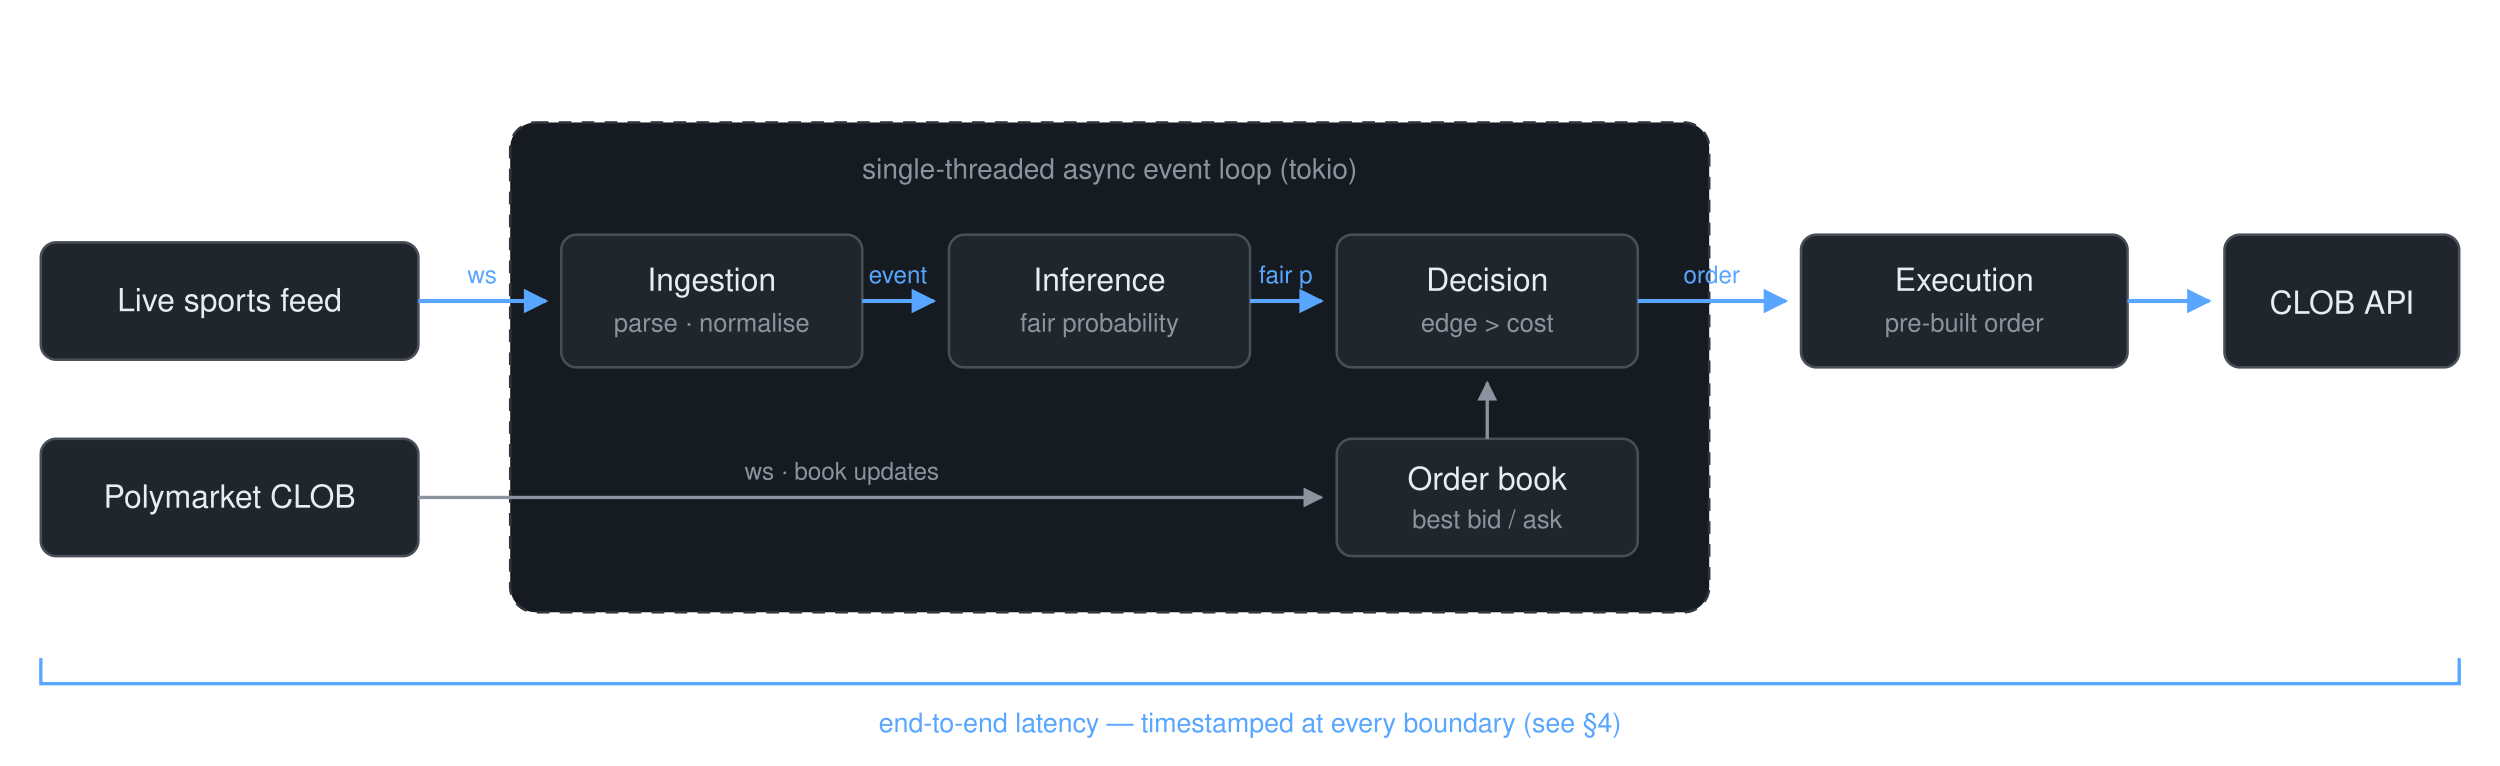
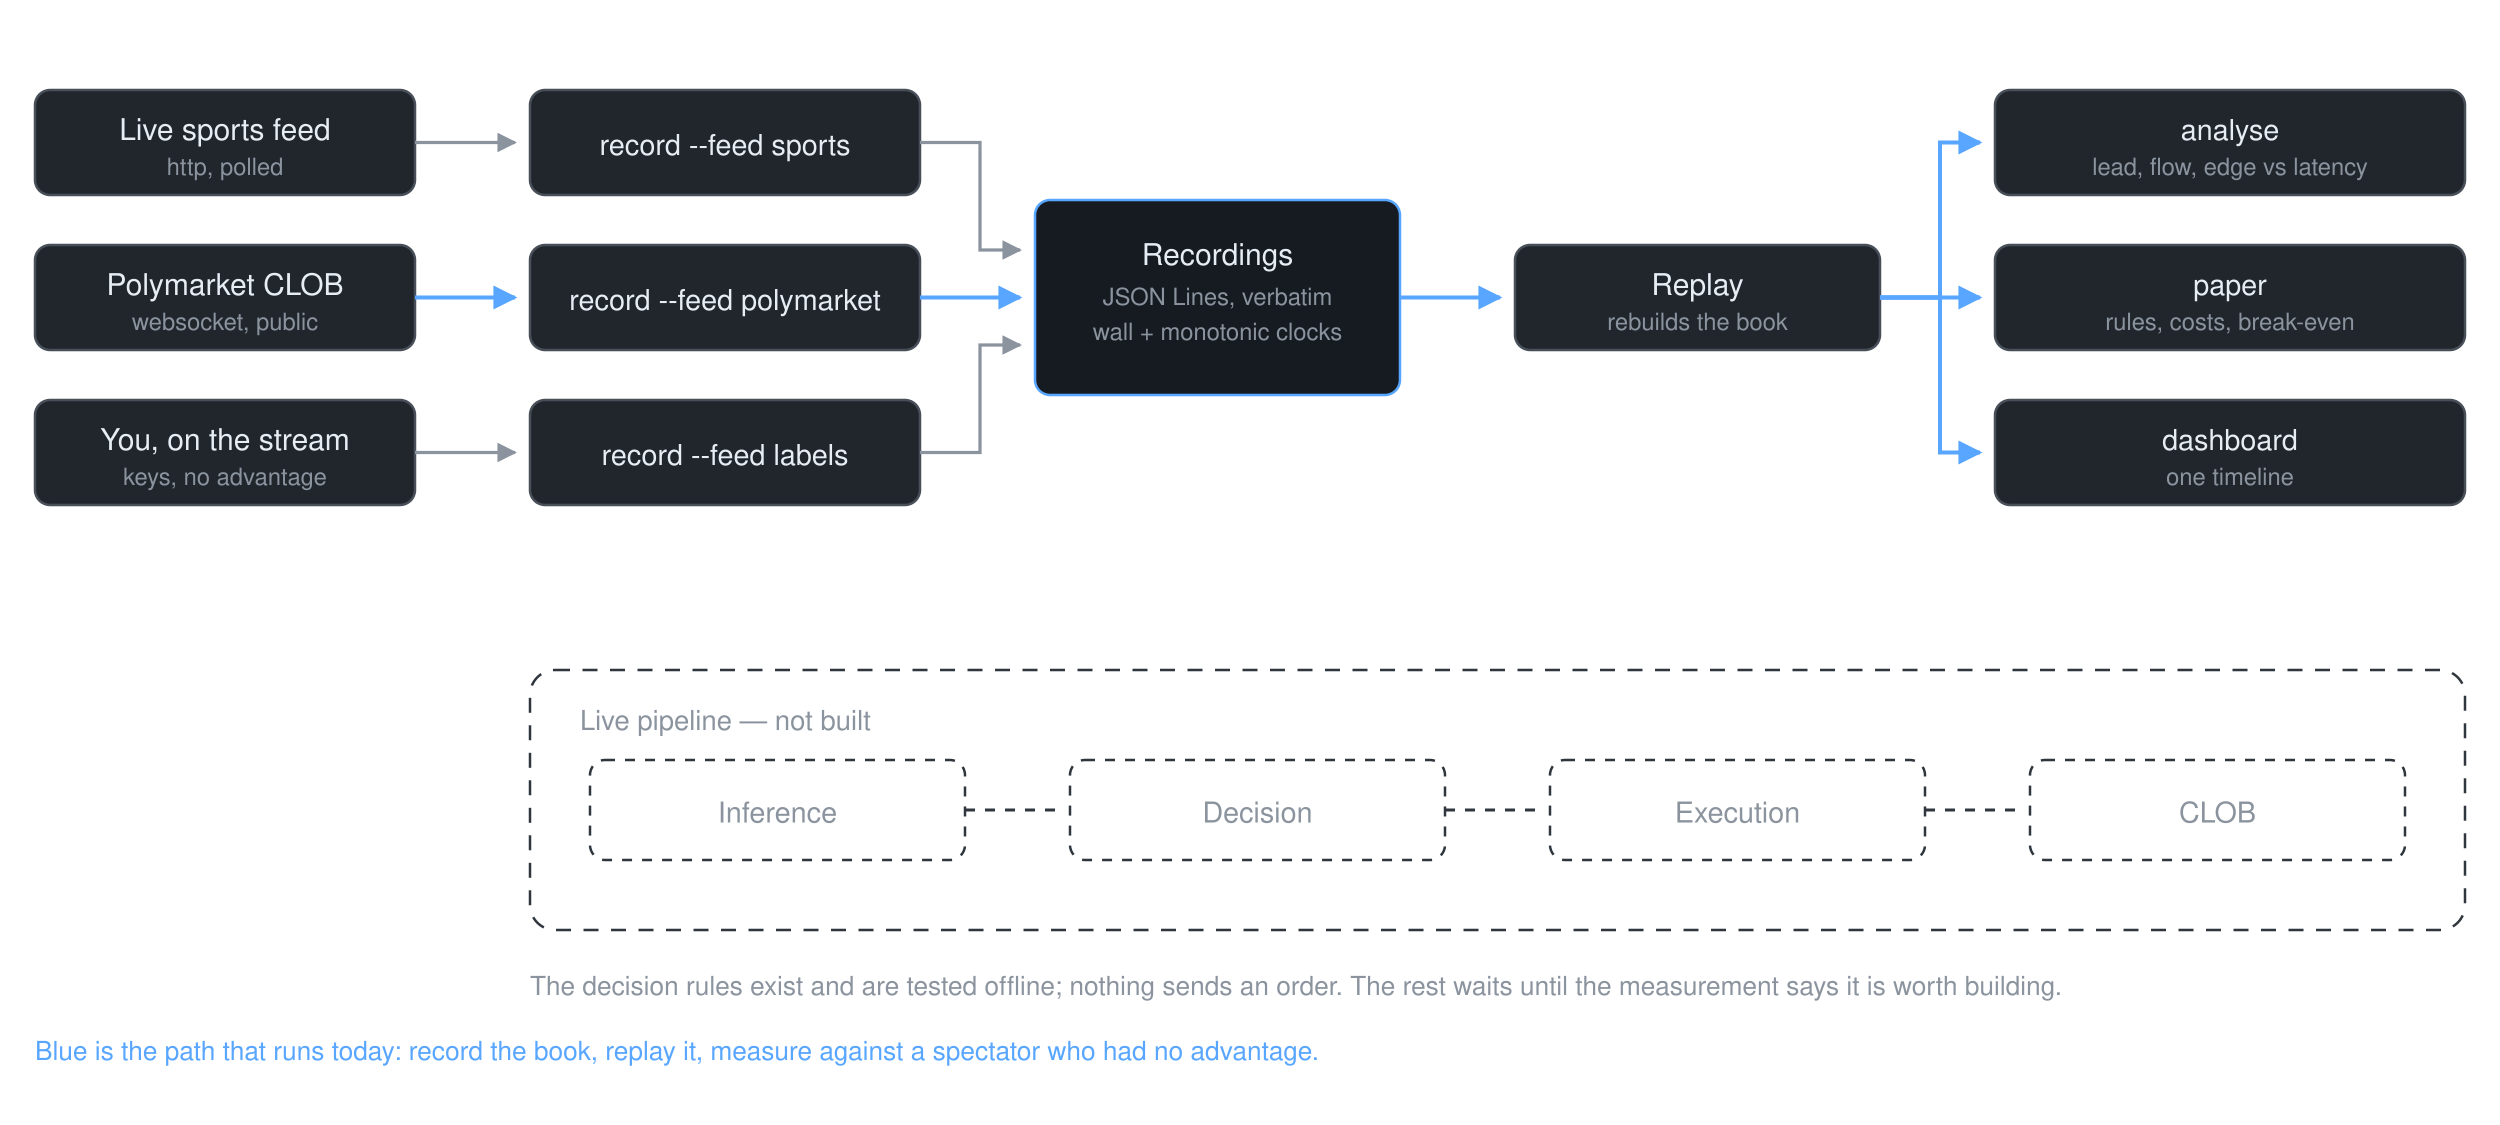
- <svg xmlns="http://www.w3.org/2000/svg" viewBox="0 0 980 300" width="980" height="300" role="img" aria-label="Two websocket feeds enter a single-threaded event loop: the sports feed is parsed into events, scored into a fair probability and compared against the order book before an order is sent to the Polymarket CLOB. Latency is timestamped at every boundary.">
+ <svg xmlns="http://www.w3.org/2000/svg" viewBox="0 0 1000 450" width="1000" height="450" role="img" aria-label="Three feeds are recorded to disk with two clocks each. A replay rebuilds the order book from the recordings and feeds the analysis, the paper trader and the dashboard. The live trading pipeline is drawn dashed because it has not been built.">
  <defs>
    <marker id="arrow" viewBox="0 0 10 10" refX="9" refY="5" markerWidth="6" markerHeight="6" orient="auto-start-reverse">
      <path d="M0,0 L10,5 L0,10 z" fill="#8b949e" />
    </marker>
    <marker id="arrow-hot" viewBox="0 0 10 10" refX="9" refY="5" markerWidth="6" markerHeight="6" orient="auto-start-reverse">
      <path d="M0,0 L10,5 L0,10 z" fill="#58a6ff" />
    </marker>
  </defs>
  <g font-family="-apple-system, BlinkMacSystemFont, 'Segoe UI', Helvetica, Arial, sans-serif">
-     <rect x="200" y="48" width="470" height="192" rx="10" fill="#161b22" stroke="#30363d" stroke-width="1" stroke-dasharray="5 4" />
-     <text x="435" y="70" text-anchor="middle" font-size="11" fill="#8b949e">single-threaded async event loop (tokio)</text>
-     <rect x="16" y="95" width="148" height="46" rx="6" fill="#21262d" stroke="#484f58" />
-     <text x="90" y="122" text-anchor="middle" font-size="12.5" fill="#e6edf3">Live sports feed</text>
-     <rect x="16" y="172" width="148" height="46" rx="6" fill="#21262d" stroke="#484f58" />
-     <text x="90" y="199" text-anchor="middle" font-size="12.5" fill="#e6edf3">Polymarket CLOB</text>
-     <rect x="220" y="92" width="118" height="52" rx="6" fill="#21262d" stroke="#484f58" />
-     <text x="279" y="114" text-anchor="middle" font-size="12.5" fill="#e6edf3">Ingestion</text>
-     <text x="279" y="130" text-anchor="middle" font-size="10" fill="#8b949e">parse · normalise</text>
-     <rect x="372" y="92" width="118" height="52" rx="6" fill="#21262d" stroke="#484f58" />
-     <text x="431" y="114" text-anchor="middle" font-size="12.5" fill="#e6edf3">Inference</text>
-     <text x="431" y="130" text-anchor="middle" font-size="10" fill="#8b949e">fair probability</text>
-     <rect x="524" y="92" width="118" height="52" rx="6" fill="#21262d" stroke="#484f58" />
-     <text x="583" y="114" text-anchor="middle" font-size="12.5" fill="#e6edf3">Decision</text>
-     <text x="583" y="130" text-anchor="middle" font-size="10" fill="#8b949e">edge &gt; cost</text>
-     <rect x="524" y="172" width="118" height="46" rx="6" fill="#21262d" stroke="#484f58" />
-     <text x="583" y="192" text-anchor="middle" font-size="12.5" fill="#e6edf3">Order book</text>
-     <text x="583" y="207" text-anchor="middle" font-size="10" fill="#8b949e">best bid / ask</text>
-     <rect x="706" y="92" width="128" height="52" rx="6" fill="#21262d" stroke="#484f58" />
-     <text x="770" y="114" text-anchor="middle" font-size="12.5" fill="#e6edf3">Execution</text>
-     <text x="770" y="130" text-anchor="middle" font-size="10" fill="#8b949e">pre-built order</text>
-     <rect x="872" y="92" width="92" height="52" rx="6" fill="#21262d" stroke="#484f58" />
-     <text x="918" y="123" text-anchor="middle" font-size="12.5" fill="#e6edf3">CLOB API</text>
+     <rect x="14" y="36" width="152" height="42" rx="6" fill="#21262d" stroke="#484f58" />
+     <text x="90" y="56" text-anchor="middle" font-size="12" fill="#e6edf3">Live sports feed</text>
+     <text x="90" y="70" text-anchor="middle" font-size="9.5" fill="#8b949e">http, polled</text>
+     <rect x="14" y="98" width="152" height="42" rx="6" fill="#21262d" stroke="#484f58" />
+     <text x="90" y="118" text-anchor="middle" font-size="12" fill="#e6edf3">Polymarket CLOB</text>
+     <text x="90" y="132" text-anchor="middle" font-size="9.5" fill="#8b949e">websocket, public</text>
+     <rect x="14" y="160" width="152" height="42" rx="6" fill="#21262d" stroke="#484f58" />
+     <text x="90" y="180" text-anchor="middle" font-size="12" fill="#e6edf3">You, on the stream</text>
+     <text x="90" y="194" text-anchor="middle" font-size="9.5" fill="#8b949e">keys, no advantage</text>
+     <rect x="212" y="36" width="156" height="42" rx="6" fill="#21262d" stroke="#484f58" />
+     <text x="290" y="62" text-anchor="middle" font-size="11.5" fill="#e6edf3">record --feed sports</text>
+     <rect x="212" y="98" width="156" height="42" rx="6" fill="#21262d" stroke="#484f58" />
+     <text x="290" y="124" text-anchor="middle" font-size="11.5" fill="#e6edf3">record --feed polymarket</text>
+     <rect x="212" y="160" width="156" height="42" rx="6" fill="#21262d" stroke="#484f58" />
+     <text x="290" y="186" text-anchor="middle" font-size="11.5" fill="#e6edf3">record --feed labels</text>
+     <rect x="414" y="80" width="146" height="78" rx="6" fill="#161b22" stroke="#58a6ff" />
+     <text x="487" y="106" text-anchor="middle" font-size="12" fill="#e6edf3">Recordings</text>
+     <text x="487" y="122" text-anchor="middle" font-size="9.5" fill="#8b949e">JSON Lines, verbatim</text>
+     <text x="487" y="136" text-anchor="middle" font-size="9.5" fill="#8b949e">wall + monotonic clocks</text>
+     <rect x="606" y="98" width="146" height="42" rx="6" fill="#21262d" stroke="#484f58" />
+     <text x="679" y="118" text-anchor="middle" font-size="12" fill="#e6edf3">Replay</text>
+     <text x="679" y="132" text-anchor="middle" font-size="9.5" fill="#8b949e">rebuilds the book</text>
+     <rect x="798" y="36" width="188" height="42" rx="6" fill="#21262d" stroke="#484f58" />
+     <text x="892" y="56" text-anchor="middle" font-size="11.5" fill="#e6edf3">analyse</text>
+     <text x="892" y="70" text-anchor="middle" font-size="9.5" fill="#8b949e">lead, flow, edge vs latency</text>
+     <rect x="798" y="98" width="188" height="42" rx="6" fill="#21262d" stroke="#484f58" />
+     <text x="892" y="118" text-anchor="middle" font-size="11.5" fill="#e6edf3">paper</text>
+     <text x="892" y="132" text-anchor="middle" font-size="9.5" fill="#8b949e">rules, costs, break-even</text>
+     <rect x="798" y="160" width="188" height="42" rx="6" fill="#21262d" stroke="#484f58" />
+     <text x="892" y="180" text-anchor="middle" font-size="11.5" fill="#e6edf3">dashboard</text>
+     <text x="892" y="194" text-anchor="middle" font-size="9.5" fill="#8b949e">one timeline</text>
+     <g stroke="#8b949e" stroke-width="1.3" fill="none" marker-end="url(#arrow)">
+       <line x1="166" y1="57" x2="206" y2="57" />
+       <line x1="166" y1="181" x2="206" y2="181" />
+     </g>
    <g stroke="#58a6ff" stroke-width="1.6" fill="none" marker-end="url(#arrow-hot)">
-       <line x1="164" y1="118" x2="214" y2="118" />
-       <line x1="338" y1="118" x2="366" y2="118" />
-       <line x1="490" y1="118" x2="518" y2="118" />
-       <line x1="642" y1="118" x2="700" y2="118" />
-       <line x1="834" y1="118" x2="866" y2="118" />
-     </g>
-     <g font-size="9.5" fill="#58a6ff" text-anchor="middle">
-       <text x="189" y="111">ws</text>
-       <text x="352" y="111">event</text>
-       <text x="504" y="111">fair p</text>
-       <text x="671" y="111">order</text>
+       <line x1="166" y1="119" x2="206" y2="119" />
    </g>
    <g stroke="#8b949e" stroke-width="1.3" fill="none" marker-end="url(#arrow)">
-       <line x1="164" y1="195" x2="518" y2="195" />
-       <line x1="583" y1="172" x2="583" y2="150" />
+       <path d="M368,57 L392,57 L392,100 L408,100" />
+       <path d="M368,181 L392,181 L392,138 L408,138" />
    </g>
-     <text x="330" y="188" text-anchor="middle" font-size="9.5" fill="#8b949e">ws · book updates</text>
-     <path d="M16,258 L16,268 L964,268 L964,258" fill="none" stroke="#58a6ff" stroke-width="1.3" />
-     <text x="490" y="287" text-anchor="middle" font-size="10.5" fill="#58a6ff">end-to-end latency — timestamped at every boundary (see §4)</text>
+     <g stroke="#58a6ff" stroke-width="1.6" fill="none" marker-end="url(#arrow-hot)">
+       <line x1="368" y1="119" x2="408" y2="119" />
+     </g>
+     <g stroke="#58a6ff" stroke-width="1.6" fill="none" marker-end="url(#arrow-hot)">
+       <line x1="560" y1="119" x2="600" y2="119" />
+       <path d="M752,119 L776,119 L776,57 L792,57" />
+       <line x1="752" y1="119" x2="792" y2="119" />
+       <path d="M752,119 L776,119 L776,181 L792,181" />
+     </g>
+     <rect x="212" y="268" width="774" height="104" rx="10" fill="none" stroke="#30363d" stroke-width="1" stroke-dasharray="6 5" />
+     <text x="232" y="292" font-size="11" fill="#8b949e">Live pipeline — not built</text>
+     <rect x="236" y="304" width="150" height="40" rx="6" fill="none" stroke="#30363d" stroke-dasharray="4 4" />
+     <text x="311" y="329" text-anchor="middle" font-size="11.5" fill="#8b949e">Inference</text>
+     <rect x="428" y="304" width="150" height="40" rx="6" fill="none" stroke="#30363d" stroke-dasharray="4 4" />
+     <text x="503" y="329" text-anchor="middle" font-size="11.5" fill="#8b949e">Decision</text>
+     <rect x="620" y="304" width="150" height="40" rx="6" fill="none" stroke="#30363d" stroke-dasharray="4 4" />
+     <text x="695" y="329" text-anchor="middle" font-size="11.5" fill="#8b949e">Execution</text>
+     <rect x="812" y="304" width="150" height="40" rx="6" fill="none" stroke="#30363d" stroke-dasharray="4 4" />
+     <text x="887" y="329" text-anchor="middle" font-size="11.5" fill="#8b949e">CLOB</text>
+     <g stroke="#30363d" stroke-width="1.2" fill="none" stroke-dasharray="4 4">
+       <line x1="386" y1="324" x2="424" y2="324" />
+       <line x1="578" y1="324" x2="616" y2="324" />
+       <line x1="770" y1="324" x2="808" y2="324" />
+     </g>
+     <text x="212" y="398" font-size="10.5" fill="#8b949e">The decision rules exist and are tested offline; nothing sends an order. The rest waits until the measurement says it is worth building.</text>
+     <text x="14" y="424" font-size="10.5" fill="#58a6ff">Blue is the path that runs today: record the book, replay it, measure against a spectator who had no advantage.</text>
  </g>
</svg>
